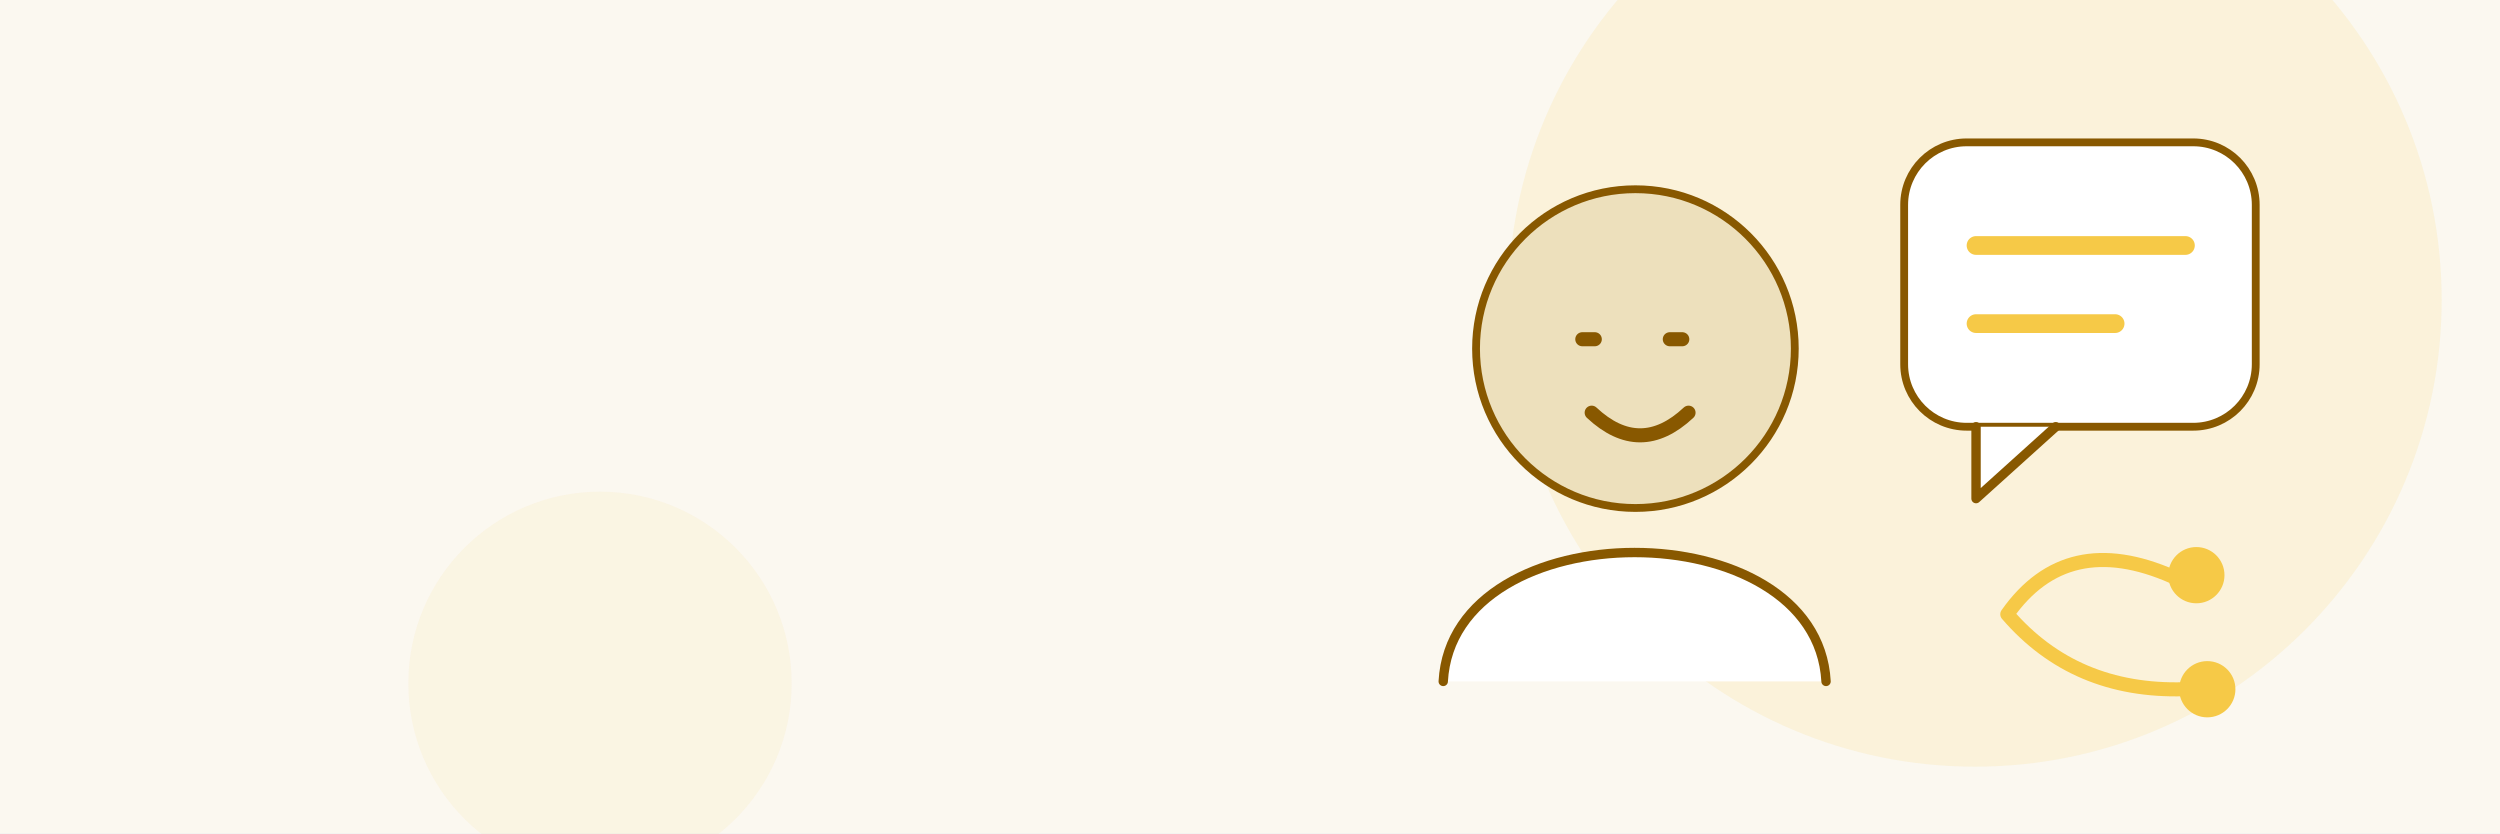
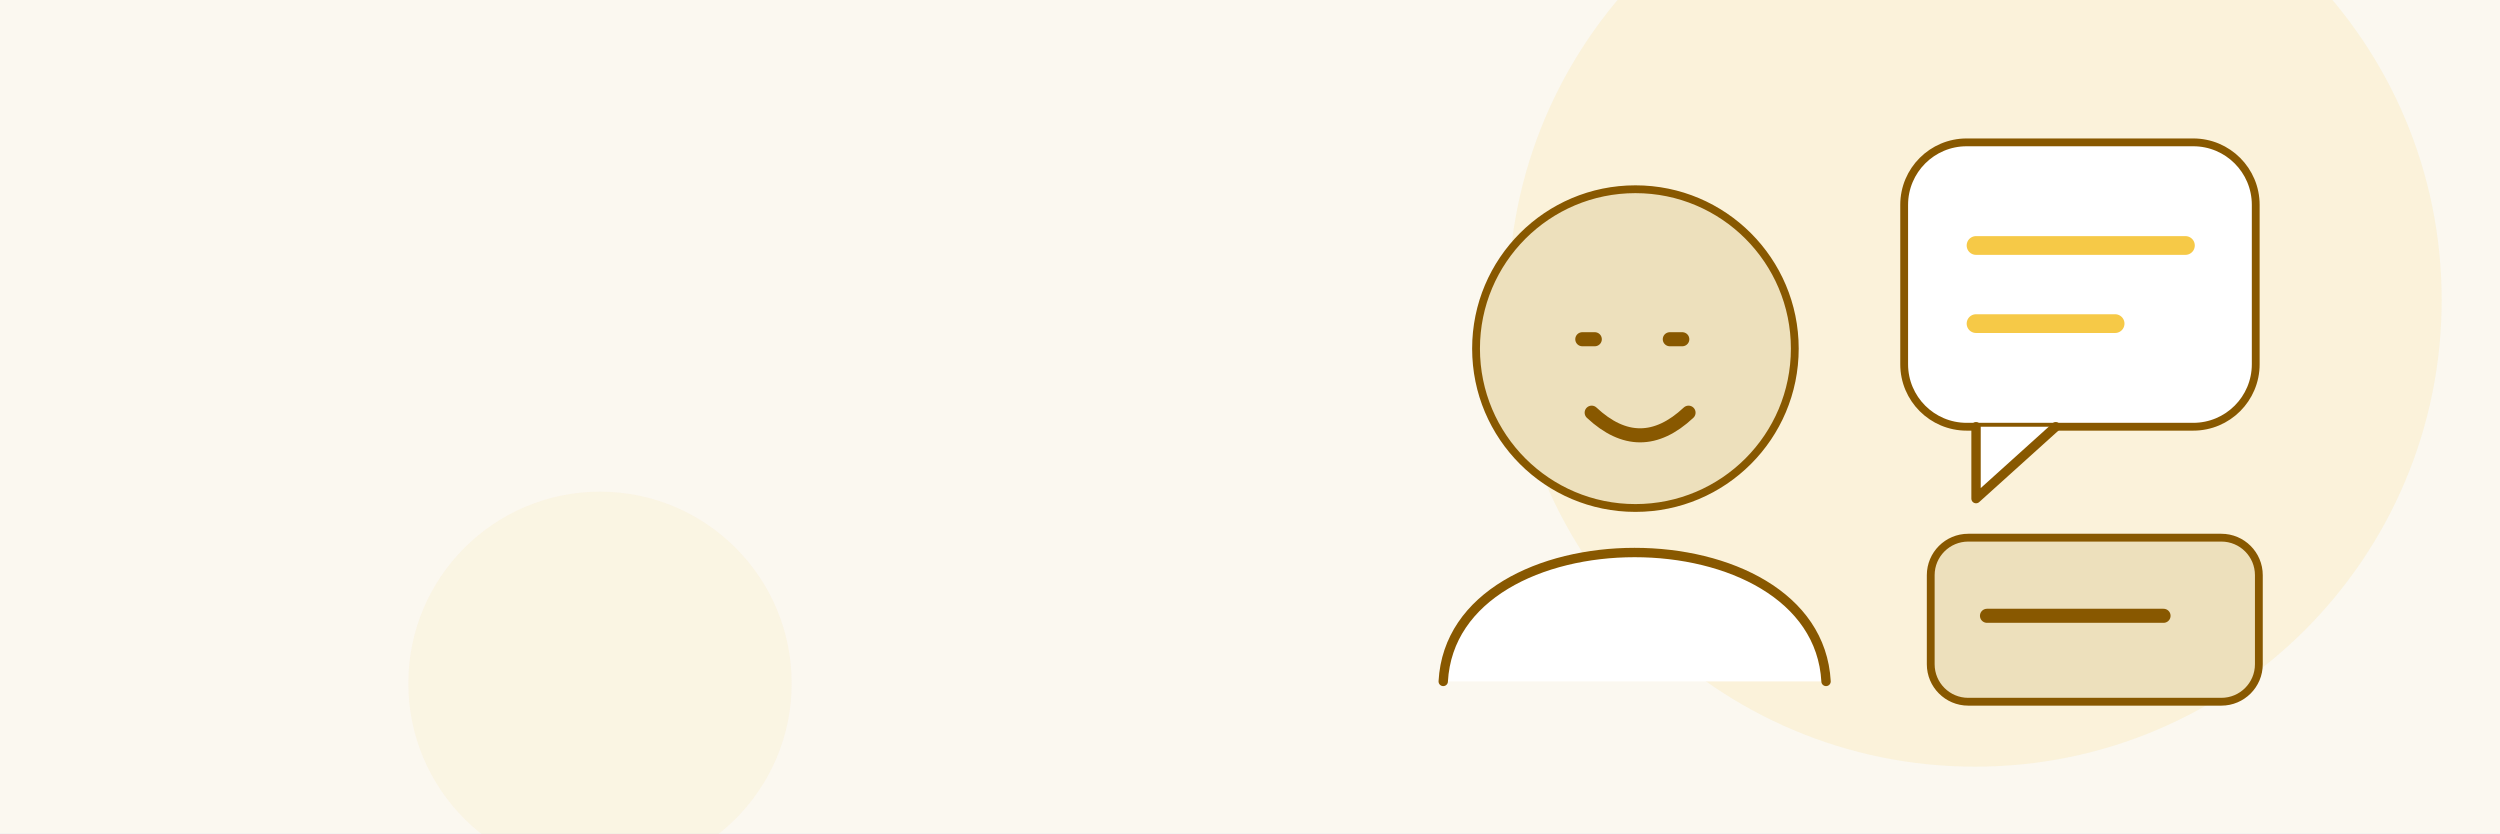
<svg xmlns="http://www.w3.org/2000/svg" viewBox="0 0 1440 480" width="1440" height="480" role="img">
  <rect width="1440" height="480" fill="#fbf8f0" />
  <circle cx="1137.6" cy="172.8" r="268.8" fill="#f6c947" opacity=".13" />
  <circle cx="345.6" cy="393.6" r="110.4" fill="#f6c947" opacity=".08" />
  <g transform="translate(1050 235) scale(0.9)">
    <circle cx="-120" cy="-38" r="102" fill="#ede0bc" stroke="#885800" stroke-width="5" />
    <path d="M -243 175 c 6 -110 239 -110 245 0" fill="white" stroke="#885800" stroke-width="6" stroke-linecap="round" stroke-linejoin="round" />
    <path d="M -154 -44 h 8 M -98 -44 h 8 M -148 3 q 31 29 62 0" fill="none" stroke="#885800" stroke-width="9" stroke-linecap="round" stroke-linejoin="round" />
    <rect x="52" y="-170" width="225" height="182" rx="40" fill="white" stroke="#885800" stroke-width="5" />
    <path d="M 98 12 v 46 l 51 -46" fill="white" stroke="#885800" stroke-width="6" stroke-linecap="round" stroke-linejoin="round" />
    <path d="M 98 -104 h 134 M 98 -54 h 89" fill="none" stroke="#f6c947" stroke-width="12" stroke-linecap="round" stroke-linejoin="round" />
-     <path d="M 118 132 q 38 -54 106 -24 M 118 132 q 43 50 113 48" fill="none" stroke="#f6c947" stroke-width="9" stroke-linecap="round" stroke-linejoin="round" />
-     <circle cx="239" cy="107" r="18" fill="#f6c947" />
-     <circle cx="246" cy="180" r="18" fill="#f6c947" />
+     <rect x="69" y="83" width="210" height="105" rx="24" fill="#ede0bc" stroke="#885800" stroke-width="5" />
+     <path d="M 105 133 h 113" fill="none" stroke="#885800" stroke-width="9" stroke-linecap="round" stroke-linejoin="round" />
  </g>
</svg>
